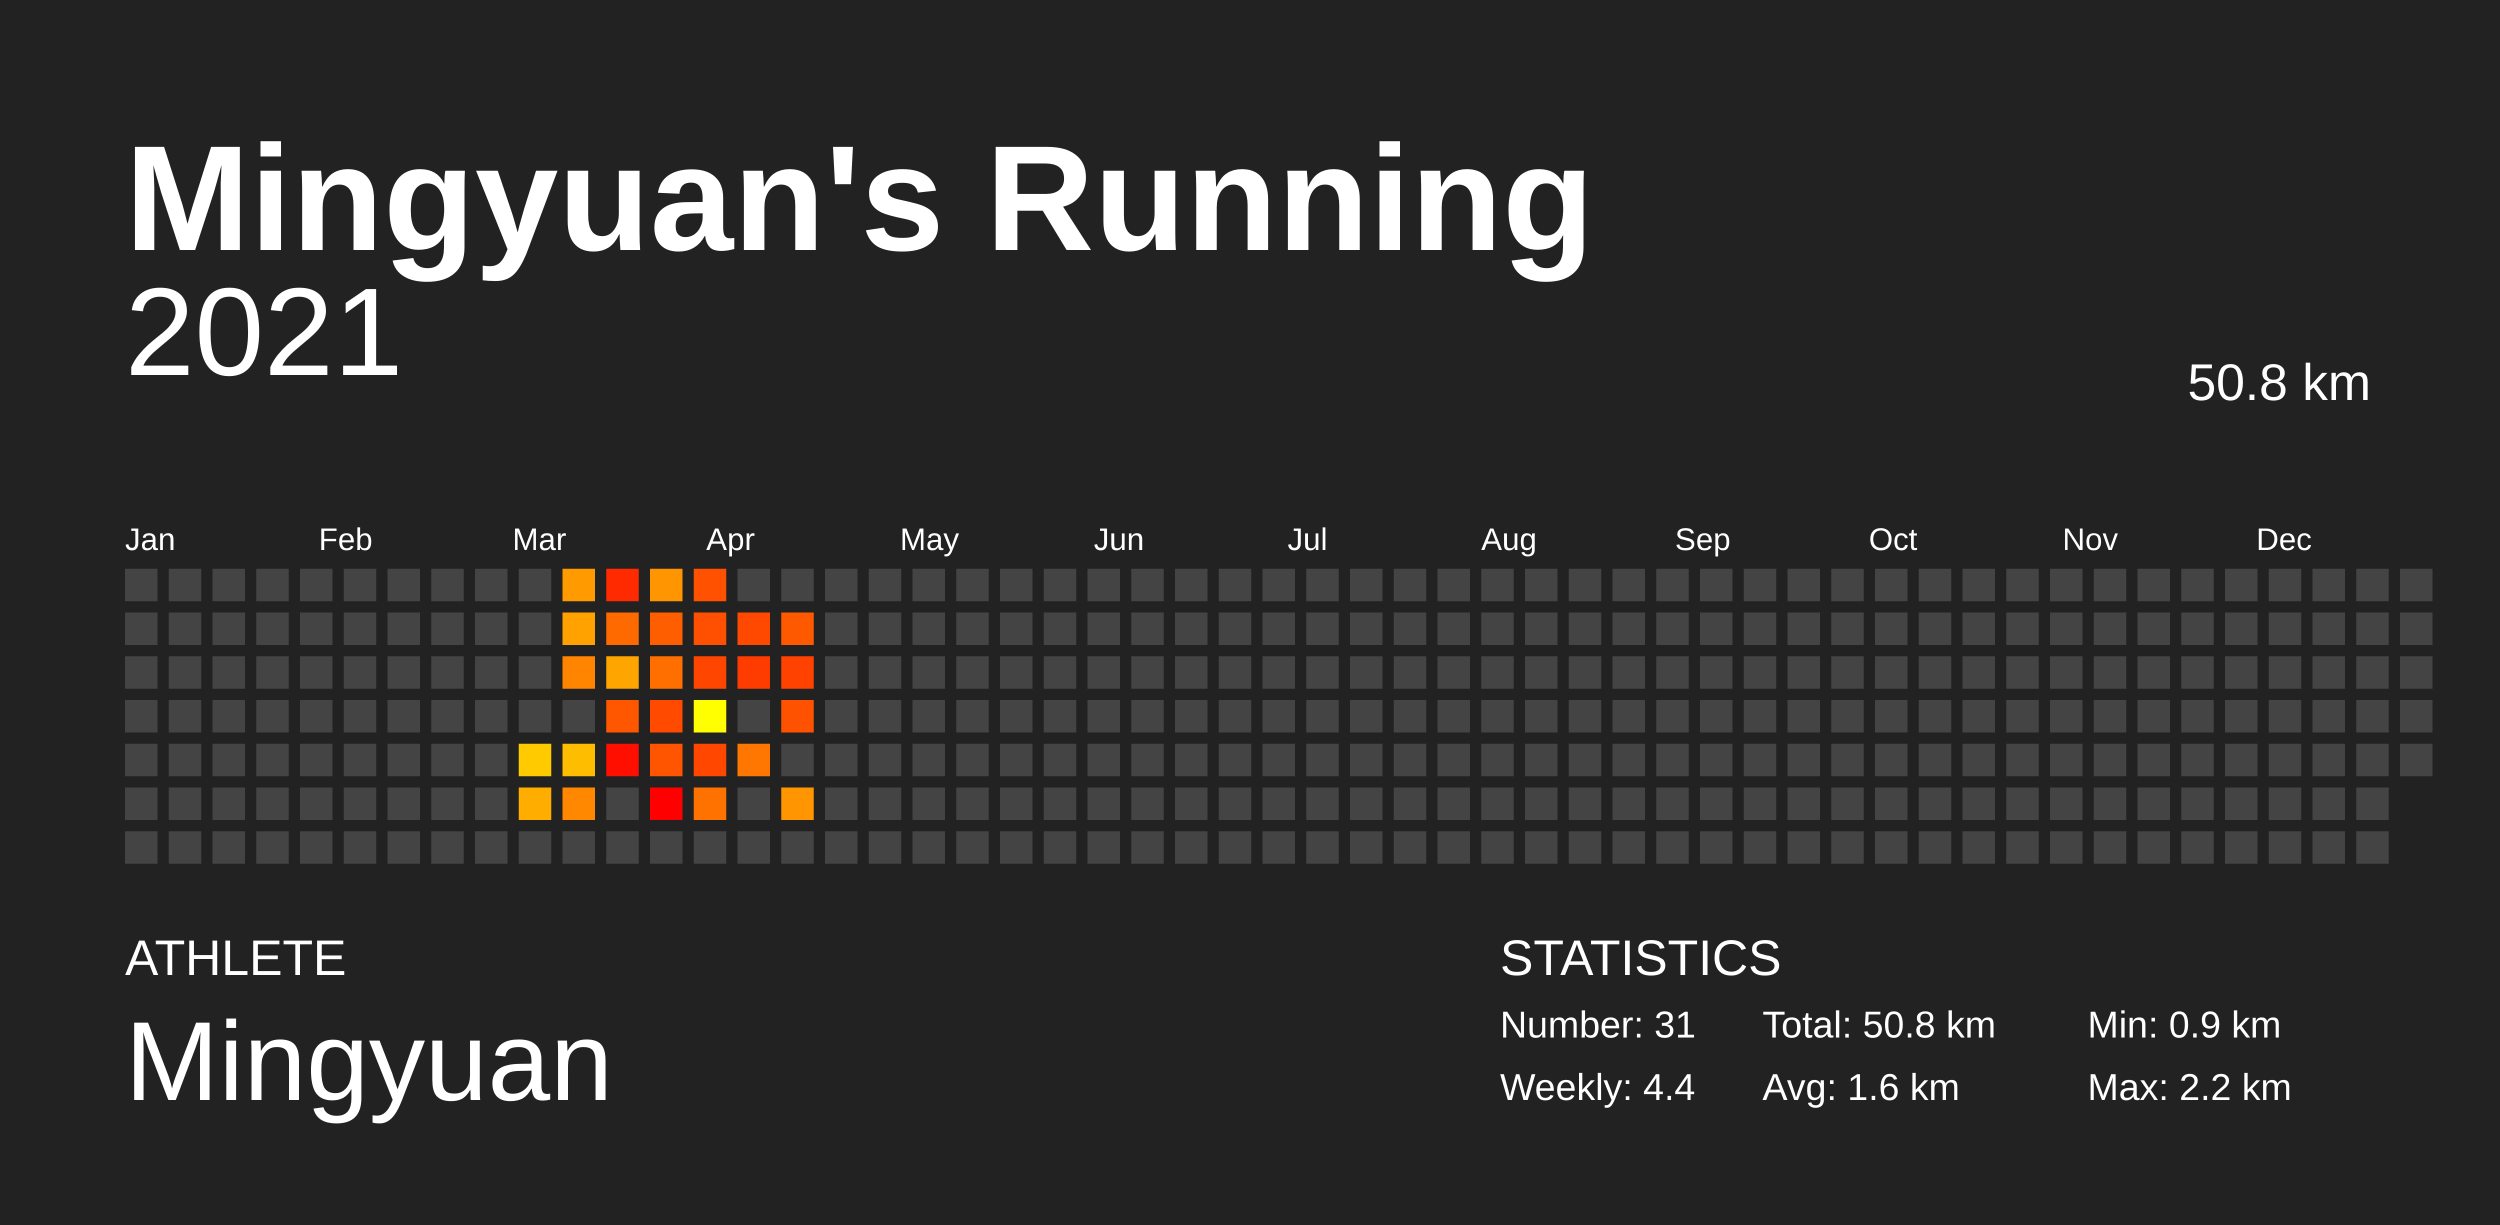
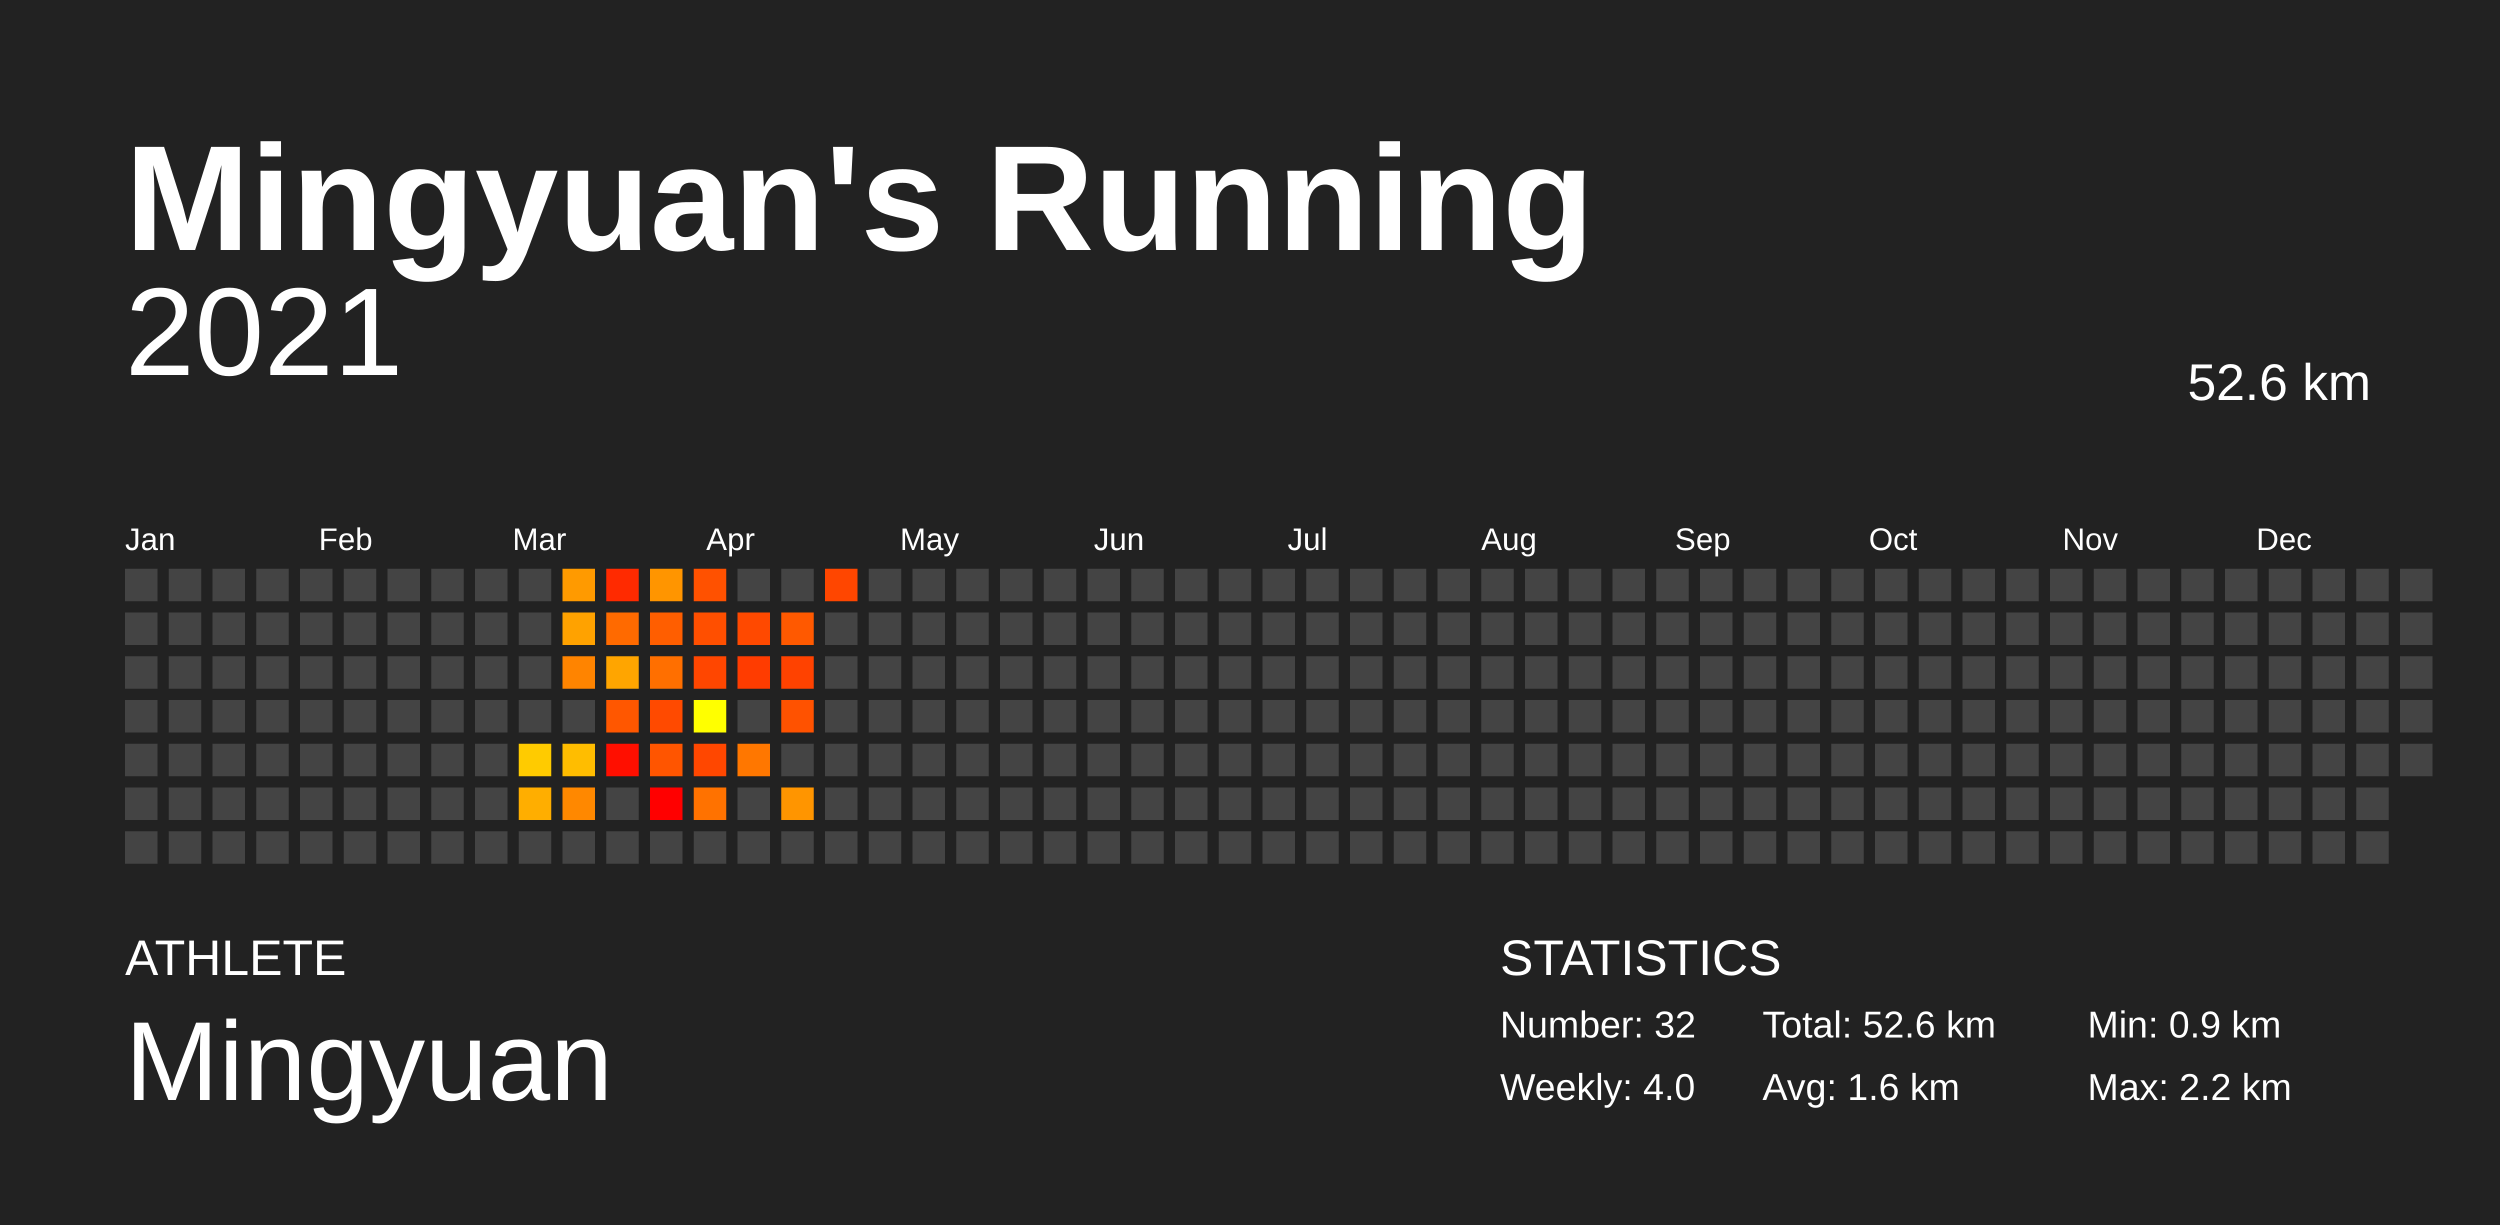
<svg xmlns="http://www.w3.org/2000/svg" baseProfile="full" height="98mm" version="1.1" viewBox="0,0,200,98" width="200mm">
  <defs />
  <rect fill="#222222" height="98" width="200" x="0" y="0" />
  <text fill="#FFFFFF" style="font-size:12px; font-family:Arial; font-weight:bold;" x="10" y="20">Mingyuan's Running</text>
  <text fill="#FFFFFF" style="font-size:4px; font-family:Arial" x="10" y="78">ATHLETE</text>
  <text fill="#FFFFFF" style="font-size:9px; font-family:Arial" x="10" y="88">Mingyuan</text>
  <text fill="#FFFFFF" style="font-size:4px; font-family:Arial" x="120" y="78">STATISTICS</text>
-   <text fill="#FFFFFF" style="font-size:3px; font-family:Arial" x="120" y="83">Number: 31</text>
-   <text fill="#FFFFFF" style="font-size:3px; font-family:Arial" x="120" y="88">Weekly: 4.4</text>
-   <text fill="#FFFFFF" style="font-size:3px; font-family:Arial" x="141" y="83">Total: 50.8 km</text>
+   <text fill="#FFFFFF" style="font-size:3px; font-family:Arial" x="120" y="83">Number: 32</text>
+   <text fill="#FFFFFF" style="font-size:3px; font-family:Arial" x="120" y="88">Weekly: 4.0</text>
+   <text fill="#FFFFFF" style="font-size:3px; font-family:Arial" x="141" y="83">Total: 52.6 km</text>
  <text fill="#FFFFFF" style="font-size:3px; font-family:Arial" x="141" y="88">Avg: 1.6 km</text>
  <text fill="#FFFFFF" style="font-size:3px; font-family:Arial" x="167" y="83">Min: 0.9 km</text>
  <text fill="#FFFFFF" style="font-size:3px; font-family:Arial" x="167" y="88">Max: 2.2 km</text>
  <text alignment-baseline="hanging" fill="#FFFFFF" style="font-size:10.0px; font-family:Arial;" x="10" y="30">2021</text>
-   <text alignment-baseline="hanging" fill="#FFFFFF" style="font-size:4.125px; font-family:Arial;" x="175" y="32">50.8 km</text>
+   <text alignment-baseline="hanging" fill="#FFFFFF" style="font-size:4.125px; font-family:Arial;" x="175" y="32">52.6 km</text>
  <text fill="#FFFFFF" style="font-size:2.5px; font-family:Arial" x="10.0" y="44">Jan</text>
  <text fill="#FFFFFF" style="font-size:2.5px; font-family:Arial" x="25.5" y="44">Feb</text>
  <text fill="#FFFFFF" style="font-size:2.5px; font-family:Arial" x="41.0" y="44">Mar</text>
  <text fill="#FFFFFF" style="font-size:2.5px; font-family:Arial" x="56.5" y="44">Apr</text>
  <text fill="#FFFFFF" style="font-size:2.5px; font-family:Arial" x="72.0" y="44">May</text>
  <text fill="#FFFFFF" style="font-size:2.5px; font-family:Arial" x="87.5" y="44">Jun</text>
  <text fill="#FFFFFF" style="font-size:2.5px; font-family:Arial" x="103.0" y="44">Jul</text>
  <text fill="#FFFFFF" style="font-size:2.5px; font-family:Arial" x="118.5" y="44">Aug</text>
  <text fill="#FFFFFF" style="font-size:2.5px; font-family:Arial" x="134.0" y="44">Sep</text>
  <text fill="#FFFFFF" style="font-size:2.5px; font-family:Arial" x="149.5" y="44">Oct</text>
  <text fill="#FFFFFF" style="font-size:2.5px; font-family:Arial" x="165.0" y="44">Nov</text>
  <text fill="#FFFFFF" style="font-size:2.5px; font-family:Arial" x="180.5" y="44">Dec</text>
  <rect fill="#444444" height="2.6" width="2.6" x="10.0" y="45.5" />
  <rect fill="#444444" height="2.6" width="2.6" x="10.0" y="49.0" />
  <rect fill="#444444" height="2.6" width="2.6" x="10.0" y="52.5" />
  <rect fill="#444444" height="2.6" width="2.6" x="10.0" y="56.0" />
  <rect fill="#444444" height="2.6" width="2.6" x="10.0" y="59.5" />
  <rect fill="#444444" height="2.6" width="2.6" x="10.0" y="63.0" />
  <rect fill="#444444" height="2.6" width="2.6" x="10.0" y="66.5" />
  <rect fill="#444444" height="2.6" width="2.6" x="13.5" y="45.5" />
  <rect fill="#444444" height="2.6" width="2.6" x="13.5" y="49.0" />
  <rect fill="#444444" height="2.6" width="2.6" x="13.5" y="52.5" />
  <rect fill="#444444" height="2.6" width="2.6" x="13.5" y="56.0" />
  <rect fill="#444444" height="2.6" width="2.6" x="13.5" y="59.5" />
  <rect fill="#444444" height="2.6" width="2.6" x="13.5" y="63.0" />
  <rect fill="#444444" height="2.6" width="2.6" x="13.5" y="66.5" />
  <rect fill="#444444" height="2.6" width="2.6" x="17.0" y="45.5" />
  <rect fill="#444444" height="2.6" width="2.6" x="17.0" y="49.0" />
  <rect fill="#444444" height="2.6" width="2.6" x="17.0" y="52.5" />
  <rect fill="#444444" height="2.6" width="2.6" x="17.0" y="56.0" />
  <rect fill="#444444" height="2.6" width="2.6" x="17.0" y="59.5" />
  <rect fill="#444444" height="2.6" width="2.6" x="17.0" y="63.0" />
  <rect fill="#444444" height="2.6" width="2.6" x="17.0" y="66.5" />
  <rect fill="#444444" height="2.6" width="2.6" x="20.5" y="45.5" />
  <rect fill="#444444" height="2.6" width="2.6" x="20.5" y="49.0" />
  <rect fill="#444444" height="2.6" width="2.6" x="20.5" y="52.5" />
  <rect fill="#444444" height="2.6" width="2.6" x="20.5" y="56.0" />
  <rect fill="#444444" height="2.6" width="2.6" x="20.5" y="59.5" />
  <rect fill="#444444" height="2.6" width="2.6" x="20.5" y="63.0" />
  <rect fill="#444444" height="2.6" width="2.6" x="20.5" y="66.5" />
  <rect fill="#444444" height="2.6" width="2.6" x="24.0" y="45.5" />
  <rect fill="#444444" height="2.6" width="2.6" x="24.0" y="49.0" />
  <rect fill="#444444" height="2.6" width="2.6" x="24.0" y="52.5" />
  <rect fill="#444444" height="2.6" width="2.6" x="24.0" y="56.0" />
  <rect fill="#444444" height="2.6" width="2.6" x="24.0" y="59.5" />
  <rect fill="#444444" height="2.6" width="2.6" x="24.0" y="63.0" />
  <rect fill="#444444" height="2.6" width="2.6" x="24.0" y="66.5" />
  <rect fill="#444444" height="2.6" width="2.6" x="27.5" y="45.5" />
  <rect fill="#444444" height="2.6" width="2.6" x="27.5" y="49.0" />
  <rect fill="#444444" height="2.6" width="2.6" x="27.5" y="52.5" />
  <rect fill="#444444" height="2.6" width="2.6" x="27.5" y="56.0" />
  <rect fill="#444444" height="2.6" width="2.6" x="27.5" y="59.5" />
  <rect fill="#444444" height="2.6" width="2.6" x="27.5" y="63.0" />
  <rect fill="#444444" height="2.6" width="2.6" x="27.5" y="66.5" />
  <rect fill="#444444" height="2.6" width="2.6" x="31.0" y="45.5" />
  <rect fill="#444444" height="2.6" width="2.6" x="31.0" y="49.0" />
  <rect fill="#444444" height="2.6" width="2.6" x="31.0" y="52.5" />
  <rect fill="#444444" height="2.6" width="2.6" x="31.0" y="56.0" />
  <rect fill="#444444" height="2.6" width="2.6" x="31.0" y="59.5" />
  <rect fill="#444444" height="2.6" width="2.6" x="31.0" y="63.0" />
  <rect fill="#444444" height="2.6" width="2.6" x="31.0" y="66.5" />
  <rect fill="#444444" height="2.6" width="2.6" x="34.5" y="45.5" />
  <rect fill="#444444" height="2.6" width="2.6" x="34.5" y="49.0" />
  <rect fill="#444444" height="2.6" width="2.6" x="34.5" y="52.5" />
  <rect fill="#444444" height="2.6" width="2.6" x="34.5" y="56.0" />
  <rect fill="#444444" height="2.6" width="2.6" x="34.5" y="59.5" />
  <rect fill="#444444" height="2.6" width="2.6" x="34.5" y="63.0" />
  <rect fill="#444444" height="2.6" width="2.6" x="34.5" y="66.5" />
  <rect fill="#444444" height="2.6" width="2.6" x="38.0" y="45.5" />
  <rect fill="#444444" height="2.6" width="2.6" x="38.0" y="49.0" />
  <rect fill="#444444" height="2.6" width="2.6" x="38.0" y="52.5" />
  <rect fill="#444444" height="2.6" width="2.6" x="38.0" y="56.0" />
  <rect fill="#444444" height="2.6" width="2.6" x="38.0" y="59.5" />
  <rect fill="#444444" height="2.6" width="2.6" x="38.0" y="63.0" />
  <rect fill="#444444" height="2.6" width="2.6" x="38.0" y="66.5" />
  <rect fill="#444444" height="2.6" width="2.6" x="41.5" y="45.5" />
  <rect fill="#444444" height="2.6" width="2.6" x="41.5" y="49.0" />
  <rect fill="#444444" height="2.6" width="2.6" x="41.5" y="52.5" />
  <rect fill="#444444" height="2.6" width="2.6" x="41.5" y="56.0" />
  <rect fill="#ffcb00" height="2.6" width="2.6" x="41.5" y="59.5" />
  <rect fill="#ffae00" height="2.6" width="2.6" x="41.5" y="63.0" />
  <rect fill="#444444" height="2.6" width="2.6" x="41.5" y="66.5" />
  <rect fill="#ff9a00" height="2.6" width="2.6" x="45.0" y="45.5" />
  <rect fill="#ffa200" height="2.6" width="2.6" x="45.0" y="49.0" />
  <rect fill="#ff8400" height="2.6" width="2.6" x="45.0" y="52.5" />
  <rect fill="#444444" height="2.6" width="2.6" x="45.0" y="56.0" />
  <rect fill="#ffbd00" height="2.6" width="2.6" x="45.0" y="59.5" />
  <rect fill="#ff8800" height="2.6" width="2.6" x="45.0" y="63.0" />
  <rect fill="#444444" height="2.6" width="2.6" x="45.0" y="66.5" />
  <rect fill="#ff2a00" height="2.6" width="2.6" x="48.5" y="45.5" />
  <rect fill="#ff6a00" height="2.6" width="2.6" x="48.5" y="49.0" />
  <rect fill="#ffa500" height="2.6" width="2.6" x="48.5" y="52.5" />
  <rect fill="#ff5700" height="2.6" width="2.6" x="48.5" y="56.0" />
  <rect fill="#ff0f00" height="2.6" width="2.6" x="48.5" y="59.5" />
  <rect fill="#444444" height="2.6" width="2.6" x="48.5" y="63.0" />
  <rect fill="#444444" height="2.6" width="2.6" x="48.5" y="66.5" />
  <rect fill="#ff9500" height="2.6" width="2.6" x="52.0" y="45.5" />
  <rect fill="#ff5e00" height="2.6" width="2.6" x="52.0" y="49.0" />
  <rect fill="#ff6f00" height="2.6" width="2.6" x="52.0" y="52.5" />
  <rect fill="#ff4a00" height="2.6" width="2.6" x="52.0" y="56.0" />
  <rect fill="#ff5500" height="2.6" width="2.6" x="52.0" y="59.5" />
  <rect fill="#ff0000" height="2.6" width="2.6" x="52.0" y="63.0" />
  <rect fill="#444444" height="2.6" width="2.6" x="52.0" y="66.5" />
  <rect fill="#ff5100" height="2.6" width="2.6" x="55.5" y="45.5" />
  <rect fill="#ff4f00" height="2.6" width="2.6" x="55.5" y="49.0" />
  <rect fill="#ff4600" height="2.6" width="2.6" x="55.5" y="52.5" />
  <rect fill="#ffff00" height="2.6" width="2.6" x="55.5" y="56.0" />
  <rect fill="#ff4700" height="2.6" width="2.6" x="55.5" y="59.5" />
  <rect fill="#ff7200" height="2.6" width="2.6" x="55.5" y="63.0" />
  <rect fill="#444444" height="2.6" width="2.6" x="55.5" y="66.5" />
  <rect fill="#444444" height="2.6" width="2.6" x="59.0" y="45.5" />
  <rect fill="#ff4900" height="2.6" width="2.6" x="59.0" y="49.0" />
  <rect fill="#ff3c00" height="2.6" width="2.6" x="59.0" y="52.5" />
  <rect fill="#444444" height="2.6" width="2.6" x="59.0" y="56.0" />
  <rect fill="#ff7700" height="2.6" width="2.6" x="59.0" y="59.5" />
  <rect fill="#444444" height="2.6" width="2.6" x="59.0" y="63.0" />
  <rect fill="#444444" height="2.6" width="2.6" x="59.0" y="66.5" />
  <rect fill="#444444" height="2.6" width="2.6" x="62.5" y="45.5" />
  <rect fill="#ff5900" height="2.6" width="2.6" x="62.5" y="49.0" />
  <rect fill="#ff4200" height="2.6" width="2.6" x="62.5" y="52.5" />
  <rect fill="#ff5200" height="2.6" width="2.6" x="62.5" y="56.0" />
  <rect fill="#444444" height="2.6" width="2.6" x="62.5" y="59.5" />
  <rect fill="#ff9500" height="2.6" width="2.6" x="62.5" y="63.0" />
  <rect fill="#444444" height="2.6" width="2.6" x="62.5" y="66.5" />
-   <rect fill="#444444" height="2.6" width="2.6" x="66.0" y="45.5" />
+   <rect fill="#ff4600" height="2.6" width="2.6" x="66.0" y="45.5" />
  <rect fill="#444444" height="2.6" width="2.6" x="66.0" y="49.0" />
  <rect fill="#444444" height="2.6" width="2.6" x="66.0" y="52.5" />
  <rect fill="#444444" height="2.6" width="2.6" x="66.0" y="56.0" />
  <rect fill="#444444" height="2.6" width="2.6" x="66.0" y="59.5" />
  <rect fill="#444444" height="2.6" width="2.6" x="66.0" y="63.0" />
  <rect fill="#444444" height="2.6" width="2.6" x="66.0" y="66.5" />
  <rect fill="#444444" height="2.6" width="2.6" x="69.5" y="45.5" />
  <rect fill="#444444" height="2.6" width="2.6" x="69.5" y="49.0" />
  <rect fill="#444444" height="2.6" width="2.6" x="69.5" y="52.5" />
  <rect fill="#444444" height="2.6" width="2.6" x="69.5" y="56.0" />
  <rect fill="#444444" height="2.6" width="2.6" x="69.5" y="59.5" />
  <rect fill="#444444" height="2.6" width="2.6" x="69.5" y="63.0" />
  <rect fill="#444444" height="2.6" width="2.6" x="69.5" y="66.5" />
  <rect fill="#444444" height="2.6" width="2.6" x="73.0" y="45.5" />
  <rect fill="#444444" height="2.6" width="2.6" x="73.0" y="49.0" />
  <rect fill="#444444" height="2.6" width="2.6" x="73.0" y="52.5" />
  <rect fill="#444444" height="2.6" width="2.6" x="73.0" y="56.0" />
  <rect fill="#444444" height="2.6" width="2.6" x="73.0" y="59.5" />
  <rect fill="#444444" height="2.6" width="2.6" x="73.0" y="63.0" />
  <rect fill="#444444" height="2.6" width="2.6" x="73.0" y="66.5" />
  <rect fill="#444444" height="2.6" width="2.6" x="76.5" y="45.5" />
  <rect fill="#444444" height="2.6" width="2.6" x="76.5" y="49.0" />
  <rect fill="#444444" height="2.6" width="2.6" x="76.5" y="52.5" />
  <rect fill="#444444" height="2.6" width="2.6" x="76.5" y="56.0" />
  <rect fill="#444444" height="2.6" width="2.6" x="76.5" y="59.5" />
  <rect fill="#444444" height="2.6" width="2.6" x="76.5" y="63.0" />
  <rect fill="#444444" height="2.6" width="2.6" x="76.5" y="66.5" />
  <rect fill="#444444" height="2.6" width="2.6" x="80.0" y="45.5" />
  <rect fill="#444444" height="2.6" width="2.6" x="80.0" y="49.0" />
  <rect fill="#444444" height="2.6" width="2.6" x="80.0" y="52.5" />
  <rect fill="#444444" height="2.6" width="2.6" x="80.0" y="56.0" />
  <rect fill="#444444" height="2.6" width="2.6" x="80.0" y="59.5" />
  <rect fill="#444444" height="2.6" width="2.6" x="80.0" y="63.0" />
  <rect fill="#444444" height="2.6" width="2.6" x="80.0" y="66.5" />
  <rect fill="#444444" height="2.6" width="2.6" x="83.5" y="45.5" />
  <rect fill="#444444" height="2.6" width="2.6" x="83.5" y="49.0" />
  <rect fill="#444444" height="2.6" width="2.6" x="83.5" y="52.5" />
  <rect fill="#444444" height="2.6" width="2.6" x="83.5" y="56.0" />
  <rect fill="#444444" height="2.6" width="2.6" x="83.5" y="59.5" />
  <rect fill="#444444" height="2.6" width="2.6" x="83.5" y="63.0" />
  <rect fill="#444444" height="2.6" width="2.6" x="83.5" y="66.5" />
  <rect fill="#444444" height="2.6" width="2.6" x="87.0" y="45.5" />
  <rect fill="#444444" height="2.6" width="2.6" x="87.0" y="49.0" />
  <rect fill="#444444" height="2.6" width="2.6" x="87.0" y="52.5" />
  <rect fill="#444444" height="2.6" width="2.6" x="87.0" y="56.0" />
  <rect fill="#444444" height="2.6" width="2.6" x="87.0" y="59.5" />
  <rect fill="#444444" height="2.6" width="2.6" x="87.0" y="63.0" />
  <rect fill="#444444" height="2.6" width="2.6" x="87.0" y="66.5" />
  <rect fill="#444444" height="2.6" width="2.6" x="90.5" y="45.5" />
  <rect fill="#444444" height="2.6" width="2.6" x="90.5" y="49.0" />
  <rect fill="#444444" height="2.6" width="2.6" x="90.5" y="52.5" />
  <rect fill="#444444" height="2.6" width="2.6" x="90.5" y="56.0" />
  <rect fill="#444444" height="2.6" width="2.6" x="90.5" y="59.5" />
  <rect fill="#444444" height="2.6" width="2.6" x="90.5" y="63.0" />
  <rect fill="#444444" height="2.6" width="2.6" x="90.5" y="66.5" />
  <rect fill="#444444" height="2.6" width="2.6" x="94.0" y="45.5" />
  <rect fill="#444444" height="2.6" width="2.6" x="94.0" y="49.0" />
  <rect fill="#444444" height="2.6" width="2.6" x="94.0" y="52.5" />
  <rect fill="#444444" height="2.6" width="2.6" x="94.0" y="56.0" />
  <rect fill="#444444" height="2.6" width="2.6" x="94.0" y="59.5" />
  <rect fill="#444444" height="2.6" width="2.6" x="94.0" y="63.0" />
  <rect fill="#444444" height="2.6" width="2.6" x="94.0" y="66.5" />
  <rect fill="#444444" height="2.6" width="2.6" x="97.5" y="45.5" />
  <rect fill="#444444" height="2.6" width="2.6" x="97.5" y="49.0" />
  <rect fill="#444444" height="2.6" width="2.6" x="97.5" y="52.5" />
  <rect fill="#444444" height="2.6" width="2.6" x="97.5" y="56.0" />
  <rect fill="#444444" height="2.6" width="2.6" x="97.5" y="59.5" />
  <rect fill="#444444" height="2.6" width="2.6" x="97.5" y="63.0" />
  <rect fill="#444444" height="2.6" width="2.6" x="97.5" y="66.5" />
  <rect fill="#444444" height="2.6" width="2.6" x="101.0" y="45.5" />
  <rect fill="#444444" height="2.6" width="2.6" x="101.0" y="49.0" />
  <rect fill="#444444" height="2.6" width="2.6" x="101.0" y="52.5" />
  <rect fill="#444444" height="2.6" width="2.6" x="101.0" y="56.0" />
  <rect fill="#444444" height="2.6" width="2.6" x="101.0" y="59.5" />
  <rect fill="#444444" height="2.6" width="2.6" x="101.0" y="63.0" />
  <rect fill="#444444" height="2.6" width="2.6" x="101.0" y="66.5" />
  <rect fill="#444444" height="2.6" width="2.6" x="104.5" y="45.5" />
  <rect fill="#444444" height="2.6" width="2.6" x="104.5" y="49.0" />
  <rect fill="#444444" height="2.6" width="2.6" x="104.5" y="52.5" />
  <rect fill="#444444" height="2.6" width="2.6" x="104.5" y="56.0" />
  <rect fill="#444444" height="2.6" width="2.6" x="104.5" y="59.5" />
  <rect fill="#444444" height="2.6" width="2.6" x="104.5" y="63.0" />
  <rect fill="#444444" height="2.6" width="2.6" x="104.5" y="66.5" />
  <rect fill="#444444" height="2.6" width="2.6" x="108.0" y="45.5" />
  <rect fill="#444444" height="2.6" width="2.6" x="108.0" y="49.0" />
  <rect fill="#444444" height="2.6" width="2.6" x="108.0" y="52.5" />
  <rect fill="#444444" height="2.6" width="2.6" x="108.0" y="56.0" />
  <rect fill="#444444" height="2.6" width="2.6" x="108.0" y="59.5" />
  <rect fill="#444444" height="2.6" width="2.6" x="108.0" y="63.0" />
  <rect fill="#444444" height="2.6" width="2.6" x="108.0" y="66.5" />
  <rect fill="#444444" height="2.6" width="2.6" x="111.5" y="45.5" />
  <rect fill="#444444" height="2.6" width="2.6" x="111.5" y="49.0" />
  <rect fill="#444444" height="2.6" width="2.6" x="111.5" y="52.5" />
  <rect fill="#444444" height="2.6" width="2.6" x="111.5" y="56.0" />
  <rect fill="#444444" height="2.6" width="2.6" x="111.5" y="59.5" />
  <rect fill="#444444" height="2.6" width="2.6" x="111.5" y="63.0" />
  <rect fill="#444444" height="2.6" width="2.6" x="111.5" y="66.5" />
  <rect fill="#444444" height="2.6" width="2.6" x="115.0" y="45.5" />
  <rect fill="#444444" height="2.6" width="2.6" x="115.0" y="49.0" />
  <rect fill="#444444" height="2.6" width="2.6" x="115.0" y="52.5" />
  <rect fill="#444444" height="2.6" width="2.6" x="115.0" y="56.0" />
  <rect fill="#444444" height="2.6" width="2.6" x="115.0" y="59.5" />
  <rect fill="#444444" height="2.6" width="2.6" x="115.0" y="63.0" />
  <rect fill="#444444" height="2.6" width="2.6" x="115.0" y="66.5" />
  <rect fill="#444444" height="2.6" width="2.6" x="118.5" y="45.5" />
  <rect fill="#444444" height="2.6" width="2.6" x="118.5" y="49.0" />
  <rect fill="#444444" height="2.6" width="2.6" x="118.5" y="52.5" />
  <rect fill="#444444" height="2.6" width="2.6" x="118.5" y="56.0" />
  <rect fill="#444444" height="2.6" width="2.6" x="118.5" y="59.5" />
  <rect fill="#444444" height="2.6" width="2.6" x="118.5" y="63.0" />
  <rect fill="#444444" height="2.6" width="2.6" x="118.5" y="66.5" />
  <rect fill="#444444" height="2.6" width="2.6" x="122.0" y="45.5" />
  <rect fill="#444444" height="2.6" width="2.6" x="122.0" y="49.0" />
  <rect fill="#444444" height="2.6" width="2.6" x="122.0" y="52.5" />
  <rect fill="#444444" height="2.6" width="2.6" x="122.0" y="56.0" />
  <rect fill="#444444" height="2.6" width="2.6" x="122.0" y="59.5" />
  <rect fill="#444444" height="2.6" width="2.6" x="122.0" y="63.0" />
  <rect fill="#444444" height="2.6" width="2.6" x="122.0" y="66.5" />
  <rect fill="#444444" height="2.6" width="2.6" x="125.5" y="45.5" />
  <rect fill="#444444" height="2.6" width="2.6" x="125.5" y="49.0" />
  <rect fill="#444444" height="2.6" width="2.6" x="125.5" y="52.5" />
  <rect fill="#444444" height="2.6" width="2.6" x="125.5" y="56.0" />
  <rect fill="#444444" height="2.6" width="2.6" x="125.5" y="59.5" />
  <rect fill="#444444" height="2.6" width="2.6" x="125.5" y="63.0" />
  <rect fill="#444444" height="2.6" width="2.6" x="125.5" y="66.5" />
  <rect fill="#444444" height="2.6" width="2.6" x="129.0" y="45.5" />
  <rect fill="#444444" height="2.6" width="2.6" x="129.0" y="49.0" />
  <rect fill="#444444" height="2.6" width="2.6" x="129.0" y="52.5" />
  <rect fill="#444444" height="2.6" width="2.6" x="129.0" y="56.0" />
  <rect fill="#444444" height="2.6" width="2.6" x="129.0" y="59.5" />
  <rect fill="#444444" height="2.6" width="2.6" x="129.0" y="63.0" />
  <rect fill="#444444" height="2.6" width="2.6" x="129.0" y="66.5" />
  <rect fill="#444444" height="2.6" width="2.6" x="132.5" y="45.5" />
  <rect fill="#444444" height="2.6" width="2.6" x="132.5" y="49.0" />
  <rect fill="#444444" height="2.6" width="2.6" x="132.5" y="52.5" />
  <rect fill="#444444" height="2.6" width="2.6" x="132.5" y="56.0" />
  <rect fill="#444444" height="2.6" width="2.6" x="132.5" y="59.5" />
  <rect fill="#444444" height="2.6" width="2.6" x="132.5" y="63.0" />
  <rect fill="#444444" height="2.6" width="2.6" x="132.5" y="66.5" />
  <rect fill="#444444" height="2.6" width="2.6" x="136.0" y="45.5" />
  <rect fill="#444444" height="2.6" width="2.6" x="136.0" y="49.0" />
  <rect fill="#444444" height="2.6" width="2.6" x="136.0" y="52.5" />
  <rect fill="#444444" height="2.6" width="2.6" x="136.0" y="56.0" />
  <rect fill="#444444" height="2.6" width="2.6" x="136.0" y="59.5" />
  <rect fill="#444444" height="2.6" width="2.6" x="136.0" y="63.0" />
  <rect fill="#444444" height="2.6" width="2.6" x="136.0" y="66.5" />
  <rect fill="#444444" height="2.6" width="2.6" x="139.5" y="45.5" />
  <rect fill="#444444" height="2.6" width="2.6" x="139.5" y="49.0" />
  <rect fill="#444444" height="2.6" width="2.6" x="139.5" y="52.5" />
  <rect fill="#444444" height="2.6" width="2.6" x="139.5" y="56.0" />
  <rect fill="#444444" height="2.6" width="2.6" x="139.5" y="59.5" />
  <rect fill="#444444" height="2.6" width="2.6" x="139.5" y="63.0" />
  <rect fill="#444444" height="2.6" width="2.6" x="139.5" y="66.5" />
  <rect fill="#444444" height="2.6" width="2.6" x="143.0" y="45.5" />
  <rect fill="#444444" height="2.6" width="2.6" x="143.0" y="49.0" />
  <rect fill="#444444" height="2.6" width="2.6" x="143.0" y="52.5" />
  <rect fill="#444444" height="2.6" width="2.6" x="143.0" y="56.0" />
  <rect fill="#444444" height="2.6" width="2.6" x="143.0" y="59.5" />
  <rect fill="#444444" height="2.6" width="2.6" x="143.0" y="63.0" />
  <rect fill="#444444" height="2.6" width="2.6" x="143.0" y="66.5" />
  <rect fill="#444444" height="2.6" width="2.6" x="146.5" y="45.5" />
  <rect fill="#444444" height="2.6" width="2.6" x="146.5" y="49.0" />
  <rect fill="#444444" height="2.6" width="2.6" x="146.5" y="52.5" />
  <rect fill="#444444" height="2.6" width="2.6" x="146.5" y="56.0" />
  <rect fill="#444444" height="2.6" width="2.6" x="146.5" y="59.5" />
  <rect fill="#444444" height="2.6" width="2.6" x="146.5" y="63.0" />
  <rect fill="#444444" height="2.6" width="2.6" x="146.5" y="66.5" />
  <rect fill="#444444" height="2.6" width="2.6" x="150.0" y="45.5" />
  <rect fill="#444444" height="2.6" width="2.6" x="150.0" y="49.0" />
  <rect fill="#444444" height="2.6" width="2.6" x="150.0" y="52.5" />
  <rect fill="#444444" height="2.6" width="2.6" x="150.0" y="56.0" />
  <rect fill="#444444" height="2.6" width="2.6" x="150.0" y="59.5" />
  <rect fill="#444444" height="2.6" width="2.6" x="150.0" y="63.0" />
  <rect fill="#444444" height="2.6" width="2.6" x="150.0" y="66.5" />
  <rect fill="#444444" height="2.6" width="2.6" x="153.5" y="45.5" />
  <rect fill="#444444" height="2.6" width="2.6" x="153.5" y="49.0" />
  <rect fill="#444444" height="2.6" width="2.6" x="153.5" y="52.5" />
  <rect fill="#444444" height="2.6" width="2.6" x="153.5" y="56.0" />
  <rect fill="#444444" height="2.6" width="2.6" x="153.5" y="59.5" />
  <rect fill="#444444" height="2.6" width="2.6" x="153.5" y="63.0" />
  <rect fill="#444444" height="2.6" width="2.6" x="153.5" y="66.5" />
  <rect fill="#444444" height="2.6" width="2.6" x="157.0" y="45.5" />
  <rect fill="#444444" height="2.6" width="2.6" x="157.0" y="49.0" />
  <rect fill="#444444" height="2.6" width="2.6" x="157.0" y="52.5" />
  <rect fill="#444444" height="2.6" width="2.6" x="157.0" y="56.0" />
  <rect fill="#444444" height="2.6" width="2.6" x="157.0" y="59.5" />
  <rect fill="#444444" height="2.6" width="2.6" x="157.0" y="63.0" />
  <rect fill="#444444" height="2.6" width="2.6" x="157.0" y="66.5" />
  <rect fill="#444444" height="2.6" width="2.6" x="160.5" y="45.5" />
  <rect fill="#444444" height="2.6" width="2.6" x="160.5" y="49.0" />
  <rect fill="#444444" height="2.6" width="2.6" x="160.5" y="52.5" />
  <rect fill="#444444" height="2.6" width="2.6" x="160.5" y="56.0" />
  <rect fill="#444444" height="2.6" width="2.6" x="160.5" y="59.5" />
  <rect fill="#444444" height="2.6" width="2.6" x="160.5" y="63.0" />
  <rect fill="#444444" height="2.6" width="2.6" x="160.5" y="66.5" />
  <rect fill="#444444" height="2.6" width="2.6" x="164.0" y="45.5" />
  <rect fill="#444444" height="2.6" width="2.6" x="164.0" y="49.0" />
  <rect fill="#444444" height="2.6" width="2.6" x="164.0" y="52.5" />
  <rect fill="#444444" height="2.6" width="2.6" x="164.0" y="56.0" />
  <rect fill="#444444" height="2.6" width="2.6" x="164.0" y="59.5" />
  <rect fill="#444444" height="2.6" width="2.6" x="164.0" y="63.0" />
  <rect fill="#444444" height="2.6" width="2.6" x="164.0" y="66.5" />
  <rect fill="#444444" height="2.6" width="2.6" x="167.5" y="45.5" />
  <rect fill="#444444" height="2.6" width="2.6" x="167.5" y="49.0" />
  <rect fill="#444444" height="2.6" width="2.6" x="167.5" y="52.5" />
  <rect fill="#444444" height="2.6" width="2.6" x="167.5" y="56.0" />
  <rect fill="#444444" height="2.6" width="2.6" x="167.5" y="59.5" />
  <rect fill="#444444" height="2.6" width="2.6" x="167.5" y="63.0" />
  <rect fill="#444444" height="2.6" width="2.6" x="167.5" y="66.5" />
  <rect fill="#444444" height="2.6" width="2.6" x="171.0" y="45.5" />
  <rect fill="#444444" height="2.6" width="2.6" x="171.0" y="49.0" />
  <rect fill="#444444" height="2.6" width="2.6" x="171.0" y="52.5" />
  <rect fill="#444444" height="2.6" width="2.6" x="171.0" y="56.0" />
  <rect fill="#444444" height="2.6" width="2.6" x="171.0" y="59.5" />
  <rect fill="#444444" height="2.6" width="2.6" x="171.0" y="63.0" />
  <rect fill="#444444" height="2.6" width="2.6" x="171.0" y="66.5" />
  <rect fill="#444444" height="2.6" width="2.6" x="174.5" y="45.5" />
  <rect fill="#444444" height="2.6" width="2.6" x="174.5" y="49.0" />
  <rect fill="#444444" height="2.6" width="2.6" x="174.5" y="52.5" />
  <rect fill="#444444" height="2.6" width="2.6" x="174.5" y="56.0" />
  <rect fill="#444444" height="2.6" width="2.6" x="174.5" y="59.5" />
  <rect fill="#444444" height="2.6" width="2.6" x="174.5" y="63.0" />
  <rect fill="#444444" height="2.6" width="2.6" x="174.5" y="66.5" />
  <rect fill="#444444" height="2.6" width="2.6" x="178.0" y="45.5" />
  <rect fill="#444444" height="2.6" width="2.6" x="178.0" y="49.0" />
  <rect fill="#444444" height="2.6" width="2.6" x="178.0" y="52.5" />
  <rect fill="#444444" height="2.6" width="2.6" x="178.0" y="56.0" />
  <rect fill="#444444" height="2.6" width="2.6" x="178.0" y="59.5" />
  <rect fill="#444444" height="2.6" width="2.6" x="178.0" y="63.0" />
  <rect fill="#444444" height="2.6" width="2.6" x="178.0" y="66.5" />
  <rect fill="#444444" height="2.6" width="2.6" x="181.5" y="45.5" />
  <rect fill="#444444" height="2.6" width="2.6" x="181.5" y="49.0" />
  <rect fill="#444444" height="2.6" width="2.6" x="181.5" y="52.5" />
  <rect fill="#444444" height="2.6" width="2.6" x="181.5" y="56.0" />
  <rect fill="#444444" height="2.6" width="2.6" x="181.5" y="59.5" />
  <rect fill="#444444" height="2.6" width="2.6" x="181.5" y="63.0" />
  <rect fill="#444444" height="2.6" width="2.6" x="181.5" y="66.5" />
  <rect fill="#444444" height="2.6" width="2.6" x="185.0" y="45.5" />
  <rect fill="#444444" height="2.6" width="2.6" x="185.0" y="49.0" />
  <rect fill="#444444" height="2.6" width="2.6" x="185.0" y="52.5" />
  <rect fill="#444444" height="2.6" width="2.6" x="185.0" y="56.0" />
  <rect fill="#444444" height="2.6" width="2.6" x="185.0" y="59.5" />
  <rect fill="#444444" height="2.6" width="2.6" x="185.0" y="63.0" />
  <rect fill="#444444" height="2.6" width="2.6" x="185.0" y="66.5" />
  <rect fill="#444444" height="2.6" width="2.6" x="188.5" y="45.5" />
  <rect fill="#444444" height="2.6" width="2.6" x="188.5" y="49.0" />
  <rect fill="#444444" height="2.6" width="2.6" x="188.5" y="52.5" />
  <rect fill="#444444" height="2.6" width="2.6" x="188.5" y="56.0" />
  <rect fill="#444444" height="2.6" width="2.6" x="188.5" y="59.5" />
  <rect fill="#444444" height="2.6" width="2.6" x="188.5" y="63.0" />
  <rect fill="#444444" height="2.6" width="2.6" x="188.5" y="66.5" />
  <rect fill="#444444" height="2.6" width="2.6" x="192.0" y="45.5" />
  <rect fill="#444444" height="2.6" width="2.6" x="192.0" y="49.0" />
  <rect fill="#444444" height="2.6" width="2.6" x="192.0" y="52.5" />
  <rect fill="#444444" height="2.6" width="2.6" x="192.0" y="56.0" />
  <rect fill="#444444" height="2.6" width="2.6" x="192.0" y="59.5" />
</svg>
